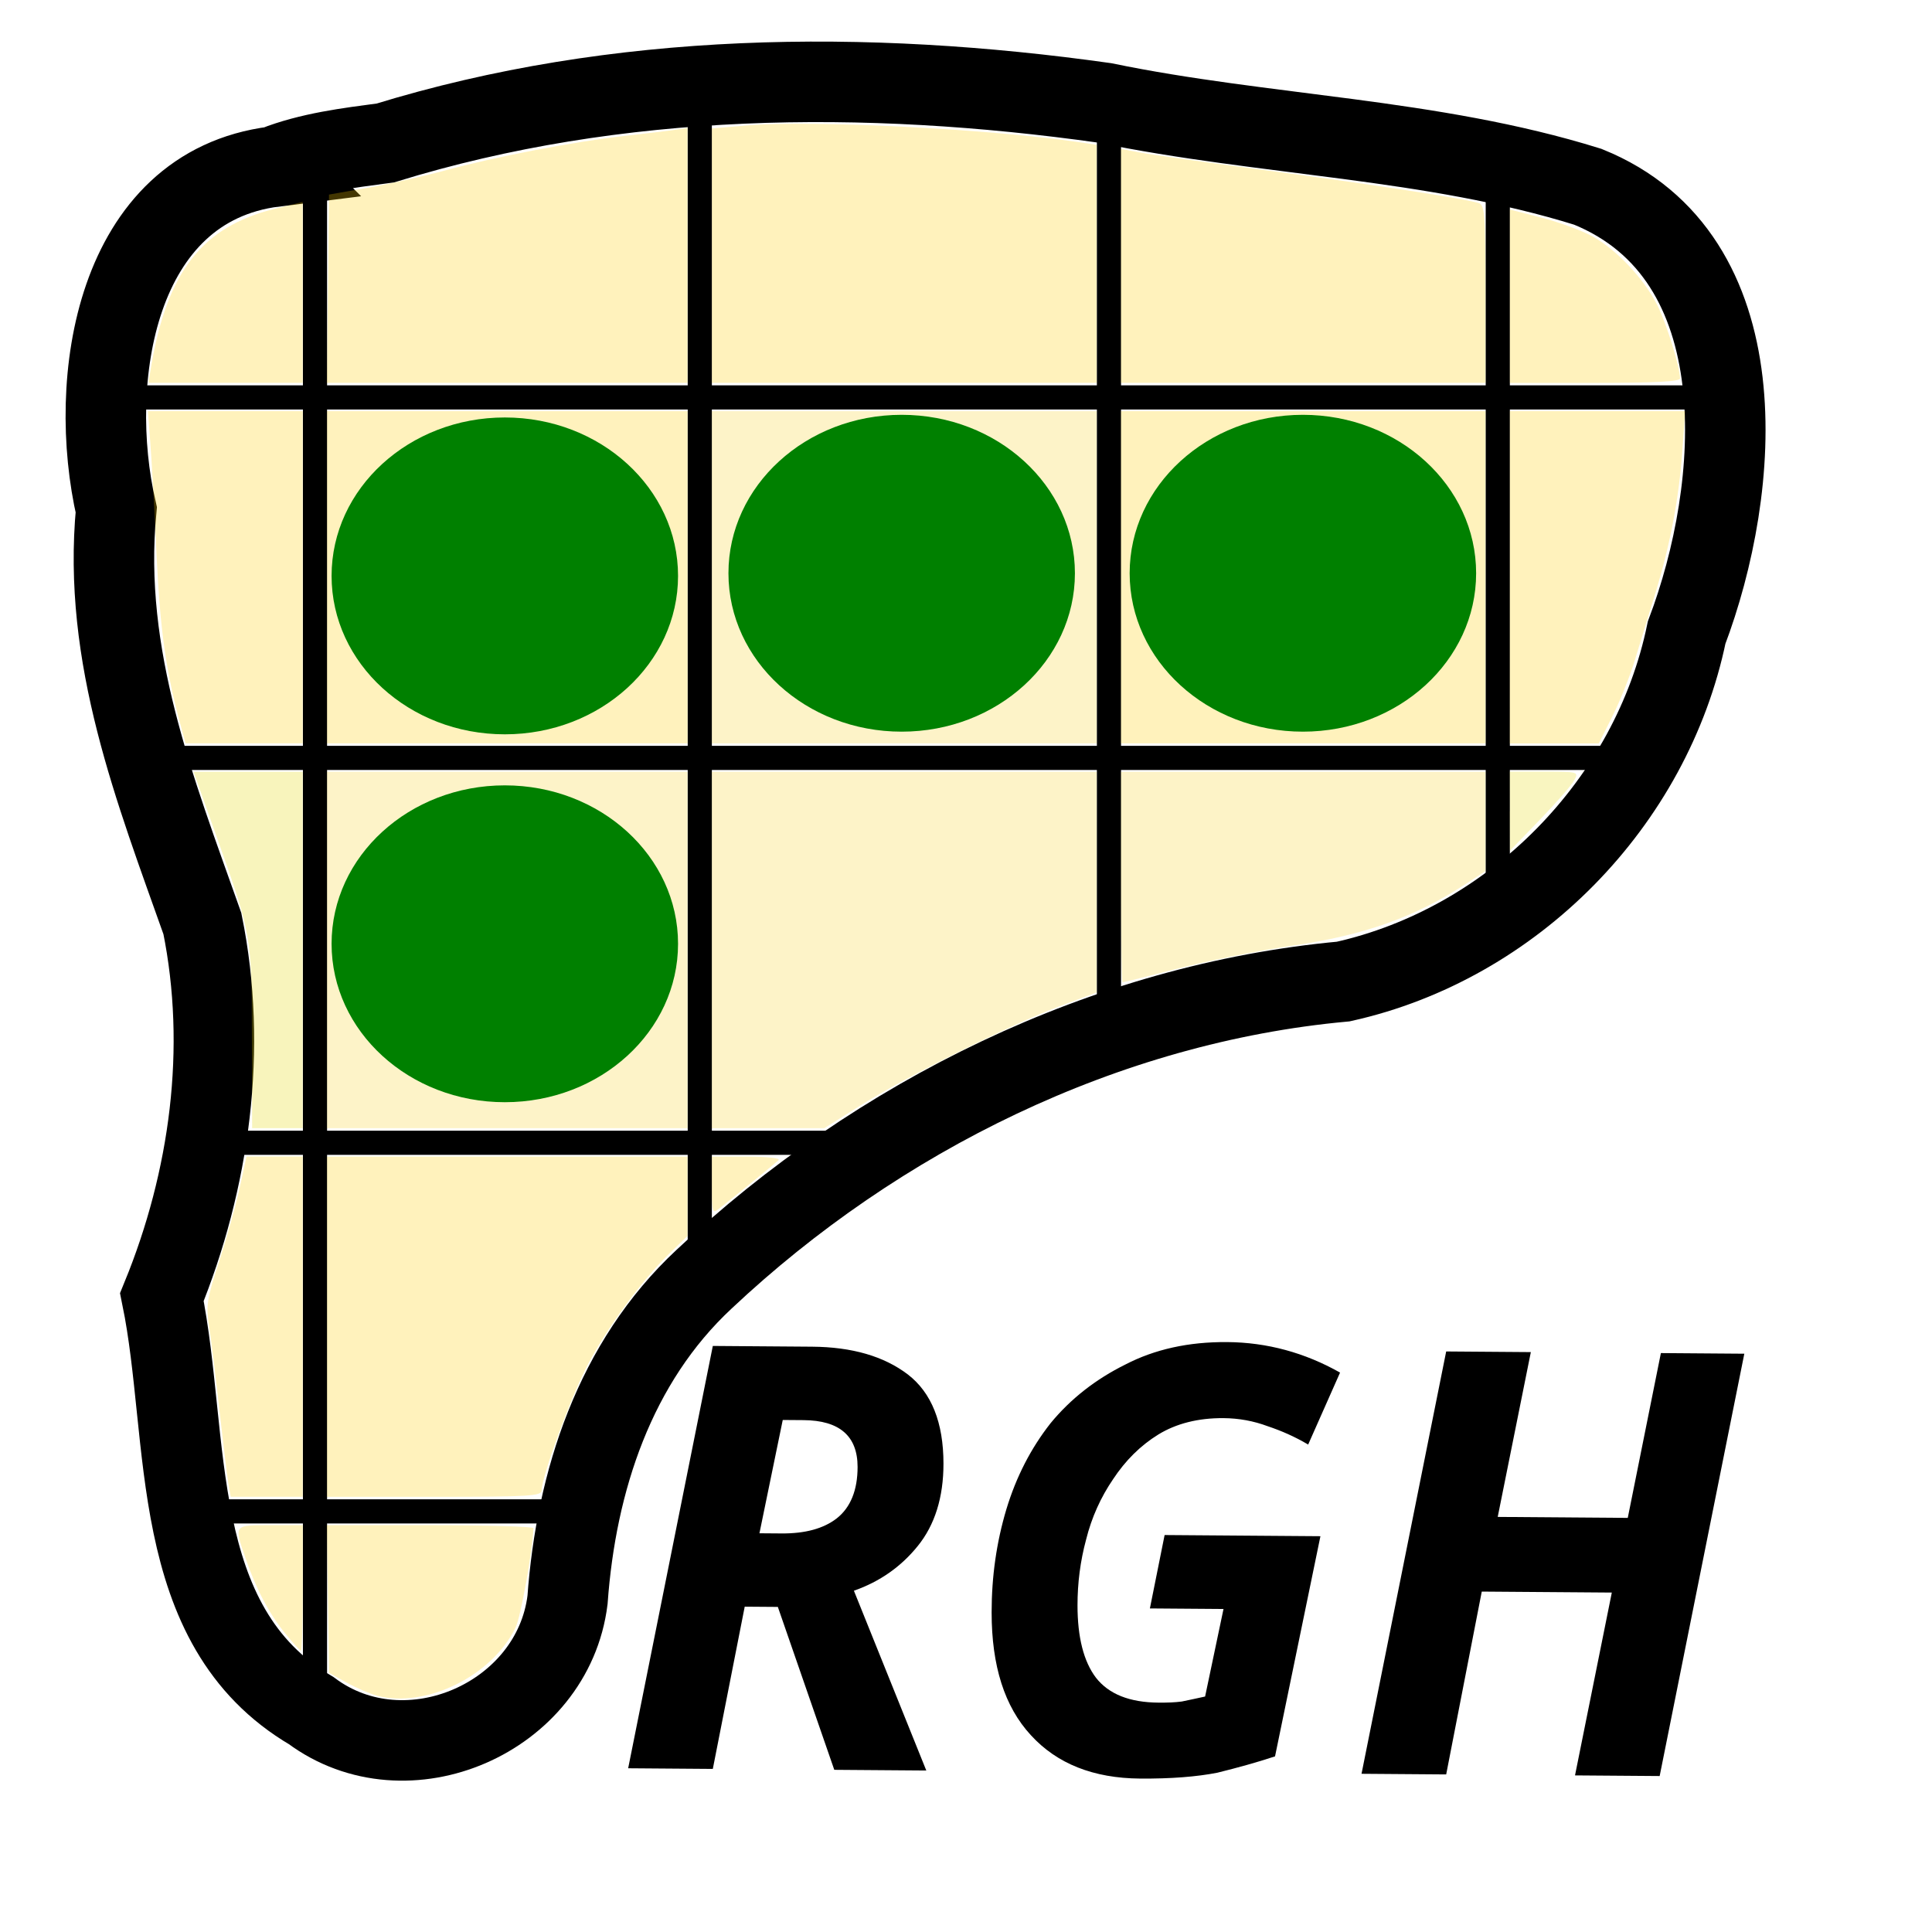
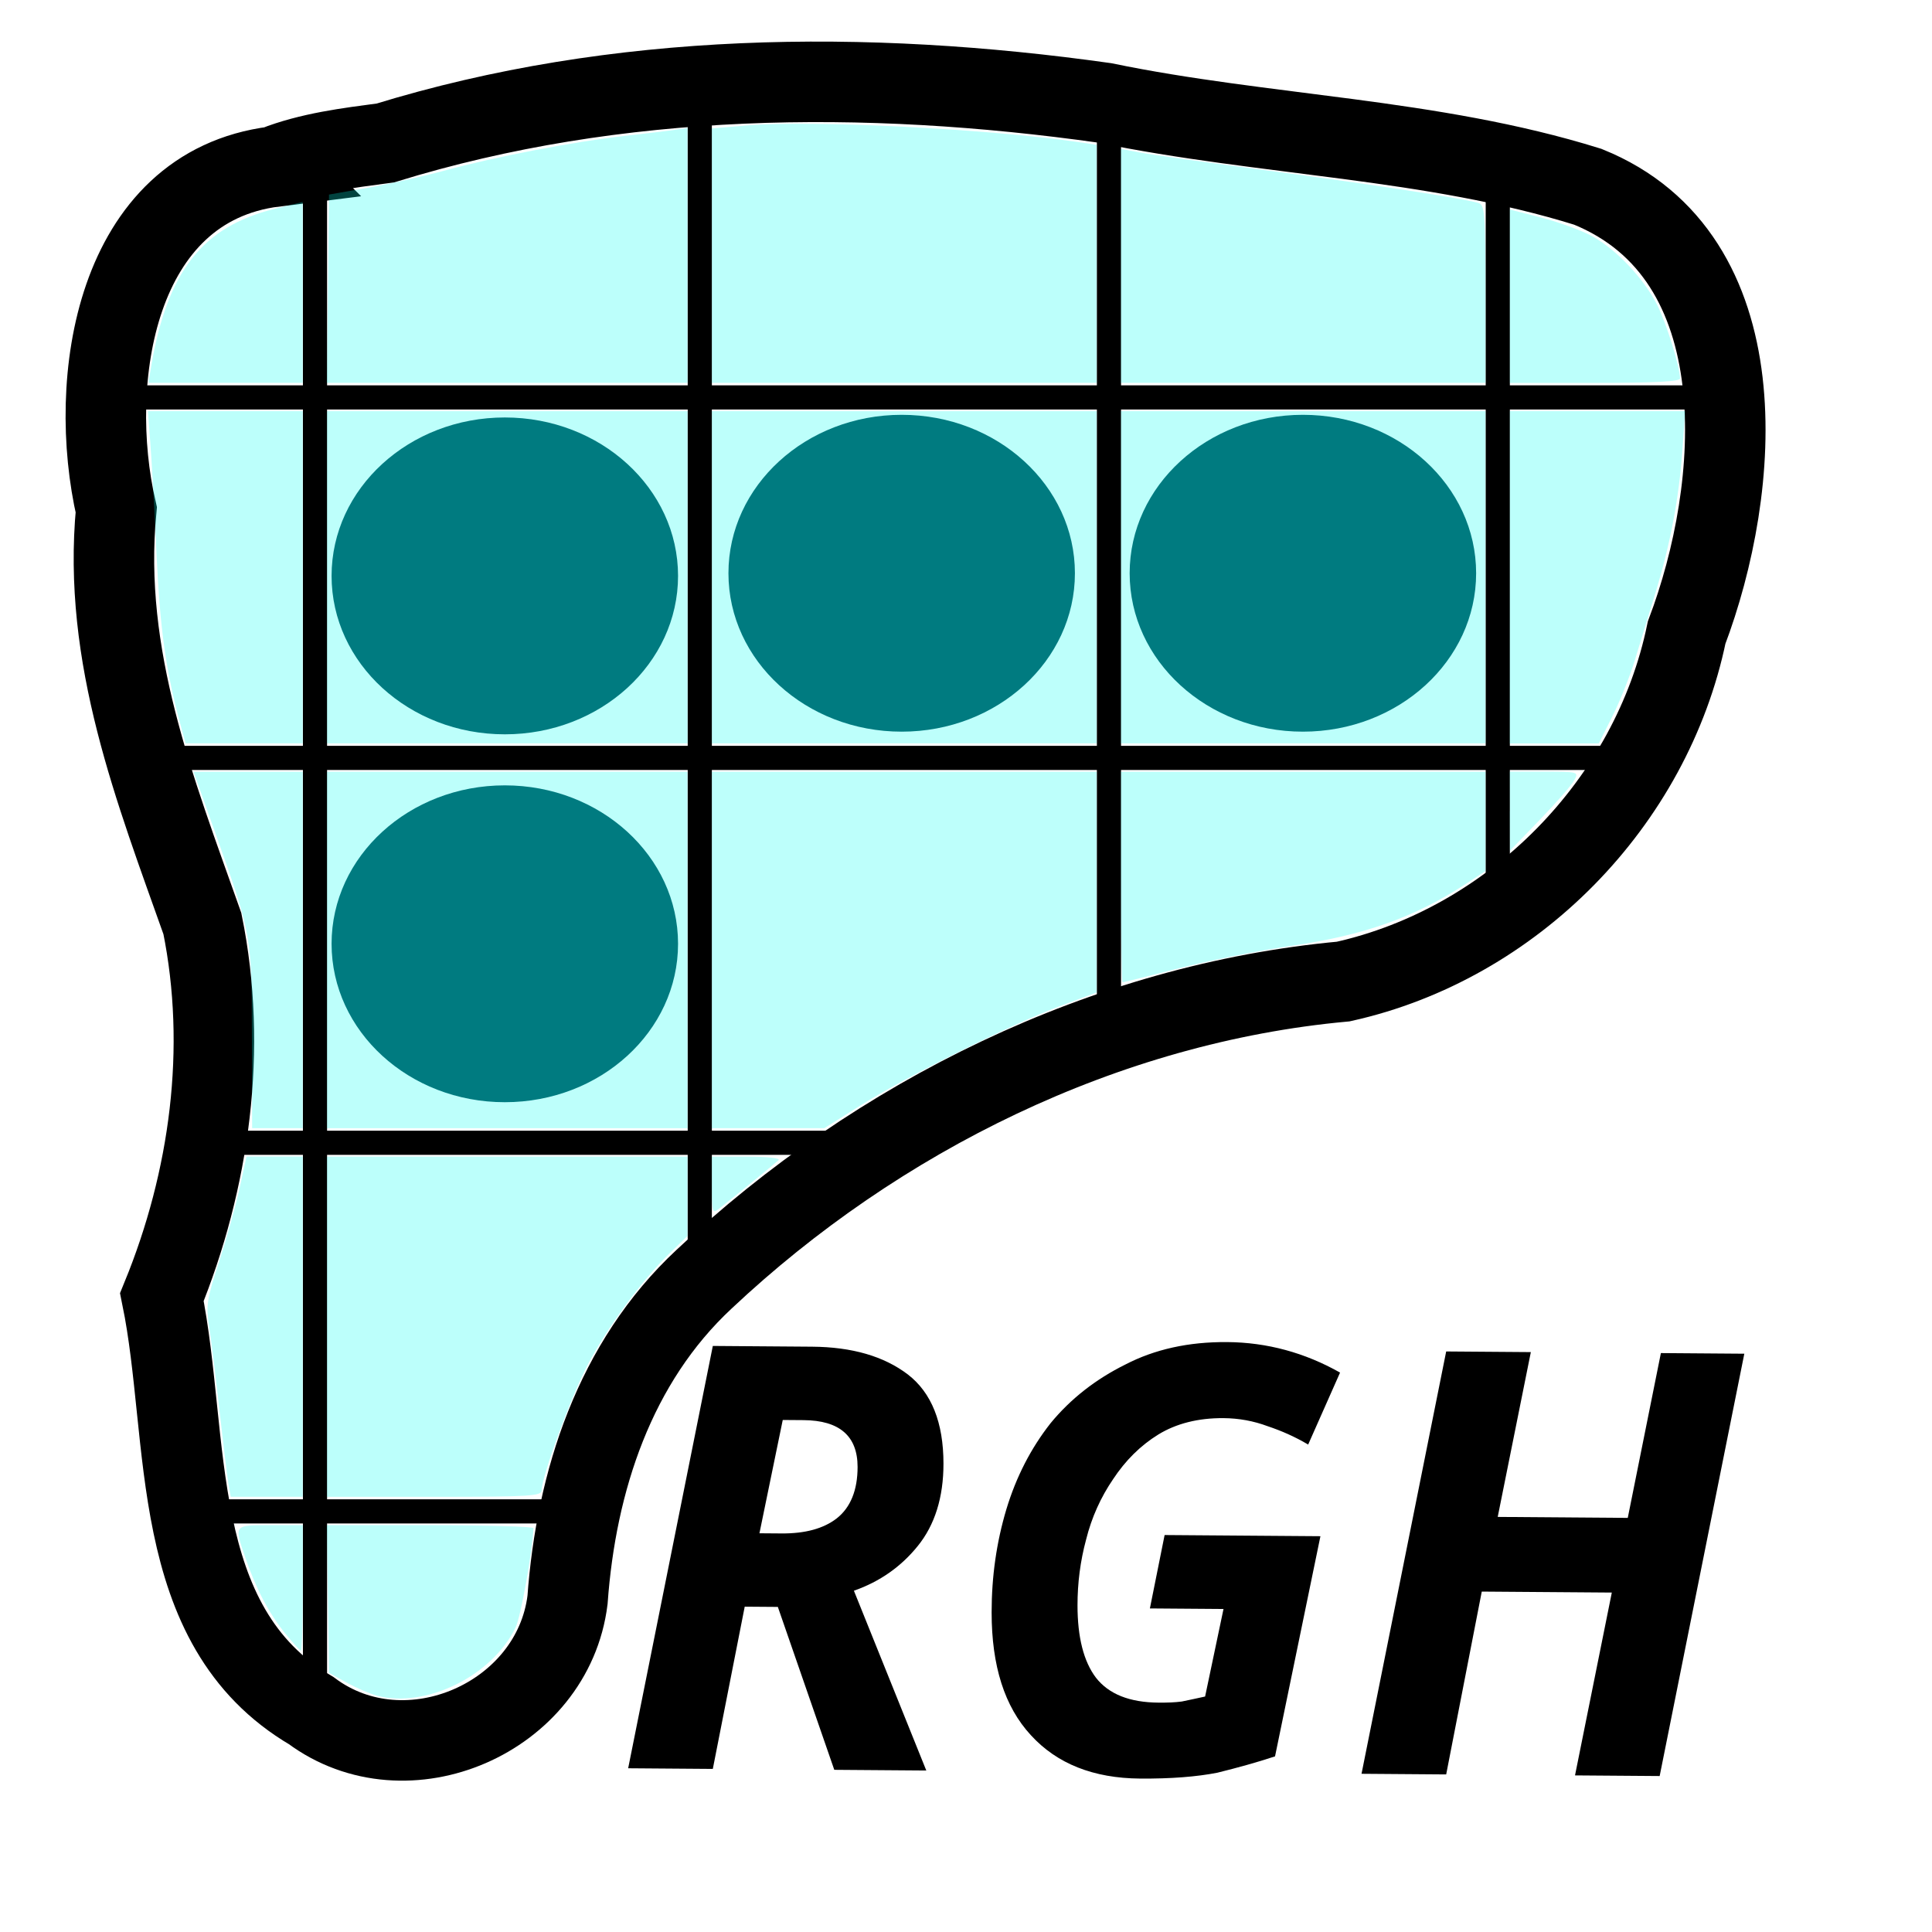
<svg xmlns="http://www.w3.org/2000/svg" width="25.6" height="25.6" id="svg5692" version="1.1" viewBox="0 0 24 24">
  <defs id="defs5694">
    <linearGradient id="linearGradient2831">
      <stop id="stop2833" offset="0" style="stop-color:#264976;stop-opacity:1;" />
      <stop style="stop-color:#3f689d;stop-opacity:1;" offset="0.333" id="stop2855" />
      <stop id="stop2835" offset="1" style="stop-color:#5689ca;stop-opacity:0;" />
    </linearGradient>
    <linearGradient id="linearGradient2380">
      <stop id="stop2382" offset="0" style="stop-color:#8cb0d8;stop-opacity:1;" />
      <stop id="stop2384" offset="1" style="stop-color:#4580bf;stop-opacity:1;" />
    </linearGradient>
    <linearGradient id="linearGradient2682">
      <stop id="stop2684" offset="0" style="stop-color:#2b5b95;stop-opacity:1;" />
      <stop id="stop2686" offset="1" style="stop-color:#5c8fce;stop-opacity:0;" />
    </linearGradient>
    <linearGradient id="linearGradient2402">
      <stop id="stop2404" offset="0" style="stop-color:#4580bf;stop-opacity:1;" />
      <stop id="stop2406" offset="1" style="stop-color:#376da5;stop-opacity:1;" />
    </linearGradient>
  </defs>
  <g id="layer2" style="display:inline" transform="translate(0,-8)">
    <text xml:space="preserve" style="font-style:normal;font-weight:normal;font-size:5.751px;line-height:0%;font-family:sans-serif;letter-spacing:0px;word-spacing:0px;fill:#000000;fill-opacity:1;stroke:none;stroke-width:0.479px;stroke-linecap:butt;stroke-linejoin:miter;stroke-opacity:1" x="7.812" y="29.169" id="text4180" transform="matrix(0.9754077,0.00734241,0,1.025212,0,0)">
      <tspan id="tspan4182" x="7.812" y="29.169" style="font-style:italic;font-variant:normal;font-weight:bold;font-stretch:normal;font-size:7.189px;line-height:125%;font-family:sans-serif;-inkscape-font-specification:'sans-serif, Bold Italic';text-align:start;writing-mode:lr-tb;text-anchor:start;stroke-width:0.479px">RGH</tspan>
    </text>
    <path style="display:inline;fill:none;fill-rule:evenodd;stroke:#000000;stroke-width:1px;stroke-linecap:butt;stroke-linejoin:miter;stroke-opacity:1" d="m 3.41,10.069 c -1.984,0.249 -2.335,2.662 -1.966,4.264 -0.175,1.825 0.481,3.477 1.07,5.14 0.315,1.551 0.093,3.183 -0.503,4.64 0.36,1.76 0.051,4.079 1.855,5.137 1.187,0.884 3.003,0.089 3.184,-1.375 0.107,-1.475 0.586,-2.951 1.698,-3.986 2.154,-2.025 4.981,-3.424 7.939,-3.696 2.108,-0.469 3.829,-2.221 4.265,-4.335 0.68,-1.793 0.92,-4.67 -1.228,-5.538 C 17.783,9.715 15.71,9.689 13.72,9.278 10.749,8.86 7.672,8.887 4.787,9.776 c -0.465,0.062 -0.938,0.119 -1.378,0.292 z" id="path4249" />
    <path style="display:inline;fill:none;fill-rule:evenodd;stroke:#000000;stroke-width:0.3;stroke-linecap:butt;stroke-linejoin:miter;stroke-miterlimit:4;stroke-dasharray:none;stroke-opacity:1" d="M 3.913,10.119 V 29.14" id="path4259" />
    <path style="display:inline;fill:none;fill-rule:evenodd;stroke:#000000;stroke-width:0.3;stroke-linecap:butt;stroke-linejoin:miter;stroke-miterlimit:4;stroke-dasharray:none;stroke-opacity:1" d="M 8.693,9.264 V 23.605" id="path4261" />
    <path style="display:inline;fill:none;fill-rule:evenodd;stroke:#000000;stroke-width:0.3;stroke-linecap:butt;stroke-linejoin:miter;stroke-miterlimit:4;stroke-dasharray:none;stroke-opacity:1" d="M 13.776,9.465 V 20.737" id="path4263" />
    <path style="display:inline;fill:none;fill-rule:evenodd;stroke:#000000;stroke-width:0.3;stroke-linecap:butt;stroke-linejoin:miter;stroke-miterlimit:4;stroke-dasharray:none;stroke-opacity:1" d="m 18.606,10.169 v 8.856" id="path4265" />
    <path style="display:inline;fill:none;fill-rule:evenodd;stroke:#000000;stroke-width:0.3;stroke-linecap:butt;stroke-linejoin:miter;stroke-miterlimit:4;stroke-dasharray:none;stroke-opacity:1" d="M 1.296,12.937 H 21.424" id="path4267" />
    <path style="display:inline;fill:none;fill-rule:evenodd;stroke:#000000;stroke-width:0.3;stroke-linecap:butt;stroke-linejoin:miter;stroke-miterlimit:4;stroke-dasharray:none;stroke-opacity:1" d="M 1.749,17.415 H 20.367" id="path4269" />
    <path style="display:inline;fill:none;fill-rule:evenodd;stroke:#000000;stroke-width:0.3;stroke-linecap:butt;stroke-linejoin:miter;stroke-miterlimit:4;stroke-dasharray:none;stroke-opacity:1" d="M 2.353,22.196 H 10.857" id="path4271" />
    <path style="display:inline;fill:none;fill-rule:evenodd;stroke:#000000;stroke-width:0.3;stroke-linecap:butt;stroke-linejoin:miter;stroke-miterlimit:4;stroke-dasharray:none;stroke-opacity:1" d="m 2.303,26.775 h 4.831" id="path4273" />
-     <path style="opacity:0.265;fill:#ffcc00;fill-opacity:1;stroke:none;stroke-width:0.3;stroke-linecap:round;stroke-linejoin:round;stroke-miterlimit:4;stroke-dasharray:none;stroke-dashoffset:0.5;stroke-opacity:1" d="M 4.074,3.586 4.087,2.417 4.565,2.333 C 4.828,2.287 5.259,2.19 5.522,2.119 6.146,1.948 7.131,1.759 7.761,1.688 8.038,1.657 8.326,1.622 8.402,1.61 l 0.138,-0.022 v 1.584 1.584 h -2.24 -2.24 z" id="path4911" transform="translate(0,8)" />
-     <path style="opacity:0.265;fill:#ffcc00;fill-opacity:1;stroke:none;stroke-width:0.3;stroke-linecap:round;stroke-linejoin:round;stroke-miterlimit:4;stroke-dasharray:none;stroke-dashoffset:0.5;stroke-opacity:1" d="M 8.843,3.175 V 1.595 L 9.283,1.558 C 10.09,1.49 12.287,1.601 13.409,1.767 l 0.214,0.032 V 3.277 4.756 H 11.233 8.843 Z" id="path4913" transform="translate(0,8)" />
-     <path style="opacity:0.265;fill:#ffcc00;fill-opacity:1;stroke:none;stroke-width:0.3;stroke-linecap:round;stroke-linejoin:round;stroke-miterlimit:4;stroke-dasharray:none;stroke-dashoffset:0.5;stroke-opacity:1" d="M 13.925,3.303 V 1.85 l 0.239,0.045 c 0.131,0.025 0.839,0.125 1.572,0.222 1.289,0.171 2.448,0.349 2.629,0.404 0.08,0.024 0.088,0.123 0.088,1.13 V 4.756 H 16.189 13.925 V 3.303 Z" id="path4915" transform="translate(0,8)" />
-     <path style="opacity:0.265;fill:#ffcc00;fill-opacity:1;stroke:none;stroke-width:0.3;stroke-linecap:round;stroke-linejoin:round;stroke-miterlimit:4;stroke-dasharray:none;stroke-dashoffset:0.5;stroke-opacity:1" d="M 18.756,3.679 V 2.603 l 0.39,0.1 c 0.214,0.055 0.498,0.158 0.63,0.23 0.299,0.162 0.642,0.524 0.809,0.852 0.114,0.225 0.285,0.775 0.285,0.916 0,0.039 -0.318,0.056 -1.057,0.056 h -1.057 z" id="path4917" transform="translate(0,8)" />
-     <path style="opacity:0.265;fill:#ffcc00;fill-opacity:1;stroke:none;stroke-width:0.3;stroke-linecap:round;stroke-linejoin:round;stroke-miterlimit:4;stroke-dasharray:none;stroke-dashoffset:0.5;stroke-opacity:1" d="M 1.875,4.567 C 2.075,3.376 2.508,2.819 3.408,2.595 L 3.76,2.508 V 3.632 4.756 H 2.802 1.844 Z" id="path4919" transform="translate(0,8)" />
-     <path style="opacity:0.265;fill:#ffcc00;fill-opacity:1;stroke:none;stroke-width:0.3;stroke-linecap:round;stroke-linejoin:round;stroke-miterlimit:4;stroke-dasharray:none;stroke-dashoffset:0.5;stroke-opacity:1" d="M 2.247,9.021 C 2.061,8.339 1.989,7.832 1.945,6.895 1.919,6.341 1.884,5.713 1.867,5.498 L 1.837,5.108 H 2.799 3.76 V 7.171 9.234 H 3.033 2.305 Z" id="path4921" transform="translate(0,8)" />
-     <path style="opacity:0.26;fill:#f6d229;fill-opacity:1;stroke:none;stroke-width:0.3;stroke-linecap:round;stroke-linejoin:round;stroke-miterlimit:4;stroke-dasharray:none;stroke-dashoffset:0.5;stroke-opacity:1" d="M 8.843,7.171 V 5.108 h 2.39 2.39 V 7.171 9.234 H 11.233 8.843 Z" id="path4923" transform="translate(0,8)" />
-     <path style="opacity:0.26;fill:#ffcc00;fill-opacity:1;stroke:none;stroke-width:0.3;stroke-linecap:round;stroke-linejoin:round;stroke-miterlimit:4;stroke-dasharray:none;stroke-dashoffset:0.5;stroke-opacity:1" d="M 4.062,7.171 V 5.108 H 6.302 8.541 V 7.171 9.234 H 6.302 4.062 Z" id="path4925" transform="translate(0,8)" />
-     <path style="opacity:0.265;fill:#ffcc00;fill-opacity:1;stroke:none;stroke-width:0.3;stroke-linecap:round;stroke-linejoin:round;stroke-miterlimit:4;stroke-dasharray:none;stroke-dashoffset:0.5;stroke-opacity:1" d="M 13.925,7.171 V 5.108 h 2.264 2.264 v 2.063 2.063 h -2.264 -2.264 z" id="path4927" transform="translate(0,8)" />
-     <path style="opacity:0.265;fill:#ffcc00;fill-opacity:1;stroke:none;stroke-width:0.3;stroke-linecap:round;stroke-linejoin:round;stroke-miterlimit:4;stroke-dasharray:none;stroke-dashoffset:0.5;stroke-opacity:1" d="M 18.756,7.171 V 5.108 h 1.089 1.089 l -0.034,0.478 c -0.043,0.605 -0.151,1.178 -0.338,1.787 -0.081,0.263 -0.195,0.637 -0.254,0.83 -0.059,0.194 -0.183,0.505 -0.277,0.692 l -0.17,0.34 h -0.553 -0.553 z" id="path4929" transform="translate(0,8)" />
-     <path style="opacity:0.265;fill:#e6d600;fill-opacity:1;stroke:none;stroke-width:0.3;stroke-linecap:round;stroke-linejoin:round;stroke-miterlimit:4;stroke-dasharray:none;stroke-dashoffset:0.5;stroke-opacity:1" d="M 3.129,12.895 C 3.127,11.624 3.126,11.617 2.686,10.379 L 2.404,9.587 h 0.678 0.678 v 2.214 2.214 l -0.314,-3.4e-5 -0.314,-3.4e-5 z" id="path4931" transform="translate(0,8)" />
-     <path style="opacity:0.26;fill:#f6d229;fill-opacity:1;stroke:none;stroke-width:0.3;stroke-linecap:round;stroke-linejoin:round;stroke-miterlimit:4;stroke-dasharray:none;stroke-dashoffset:0.5;stroke-opacity:1" d="M 4.062,11.801 V 9.587 h 2.239 2.239 v 2.214 2.214 H 6.302 4.062 Z" id="path4933" transform="translate(0,8)" />
-     <path style="opacity:0.26;fill:#f6d229;fill-opacity:1;stroke:none;stroke-width:0.3;stroke-linecap:round;stroke-linejoin:round;stroke-miterlimit:4;stroke-dasharray:none;stroke-dashoffset:0.5;stroke-opacity:1" d="M 8.843,11.801 V 9.587 h 2.39 2.39 l -4.83e-4,1.371 -4.83e-4,1.371 -0.465,0.173 c -0.593,0.22 -1.894,0.869 -2.471,1.232 l -0.446,0.281 H 9.542 8.843 Z" id="path4935" transform="translate(0,8)" />
-     <path style="opacity:0.265;fill:#f6d229;fill-opacity:1;stroke:none;stroke-width:0.3;stroke-linecap:round;stroke-linejoin:round;stroke-miterlimit:4;stroke-dasharray:none;stroke-dashoffset:0.5;stroke-opacity:1" d="M 13.925,10.895 V 9.587 h 2.264 2.264 v 0.617 0.617 l -0.239,0.156 c -0.644,0.42 -1.263,0.64 -2.181,0.774 -0.391,0.057 -1.016,0.182 -1.39,0.278 -0.374,0.096 -0.688,0.174 -0.699,0.174 -0.011,0 -0.019,-0.589 -0.019,-1.308 z" id="path4937" transform="translate(0,8)" />
-     <path style="opacity:0.247;fill:#e6d600;fill-opacity:1;stroke:none;stroke-width:0.3;stroke-linecap:round;stroke-linejoin:round;stroke-miterlimit:4;stroke-dasharray:none;stroke-dashoffset:0.5;stroke-opacity:1" d="m 18.757,10.077 -0.002,-0.491 h 0.429 c 0.423,0 0.429,0.002 0.372,0.107 -0.032,0.059 -0.224,0.28 -0.428,0.491 l -0.371,0.384 -0.002,-0.491 z" id="path4939" transform="translate(0,8)" />
-     <path style="opacity:0.265;fill:#ffcc00;fill-opacity:1;stroke:none;stroke-width:0.3;stroke-linecap:round;stroke-linejoin:round;stroke-miterlimit:4;stroke-dasharray:none;stroke-dashoffset:0.5;stroke-opacity:1" d="m 4.062,16.481 v -2.113 h 2.239 2.239 v 0.493 0.493 L 8.31,15.577 c -0.34,0.331 -0.773,0.923 -1.015,1.388 -0.206,0.396 -0.566,1.381 -0.566,1.547 0,0.073 -0.137,0.082 -1.333,0.082 H 4.062 v -2.113 z" id="path4941" transform="translate(0,8)" />
-     <path style="opacity:0.265;fill:#ffcc00;fill-opacity:1;stroke:none;stroke-width:0.3;stroke-linecap:round;stroke-linejoin:round;stroke-miterlimit:4;stroke-dasharray:none;stroke-dashoffset:0.5;stroke-opacity:1" d="M 2.837,18.43 C 2.822,18.34 2.773,17.939 2.728,17.537 2.684,17.136 2.627,16.669 2.6,16.499 2.557,16.216 2.566,16.149 2.722,15.669 2.816,15.382 2.93,14.972 2.977,14.757 l 0.085,-0.39 h 0.349 0.349 v 2.113 2.113 H 3.313 2.866 Z" id="path4943" transform="translate(0,8)" />
-     <path style="opacity:0.26;fill:#ffcc00;fill-opacity:1;stroke:none;stroke-width:0.3;stroke-linecap:round;stroke-linejoin:round;stroke-miterlimit:4;stroke-dasharray:none;stroke-dashoffset:0.5;stroke-opacity:1" d="m 8.843,14.726 v -0.358 h 0.438 c 0.257,0 0.418,0.018 0.39,0.045 -0.046,0.043 -0.56,0.462 -0.74,0.603 -0.082,0.064 -0.088,0.045 -0.088,-0.289 z" id="path4945" transform="translate(0,8)" />
-     <path style="opacity:0.265;fill:#ffcc00;fill-opacity:1;stroke:none;stroke-width:0.3;stroke-linecap:round;stroke-linejoin:round;stroke-miterlimit:4;stroke-dasharray:none;stroke-dashoffset:0.5;stroke-opacity:1" d="M 3.543,20.292 C 3.342,20.043 3.182,19.741 3.05,19.356 2.906,18.938 2.9,18.946 3.358,18.946 h 0.403 v 0.78 c 0,0.429 -0.01,0.78 -0.022,0.78 -0.012,0 -0.1,-0.096 -0.195,-0.214 z" id="path4947" transform="translate(0,8)" />
-     <path style="opacity:0.265;fill:#ffcc00;fill-opacity:1;stroke:none;stroke-width:0.3;stroke-linecap:round;stroke-linejoin:round;stroke-miterlimit:4;stroke-dasharray:none;stroke-dashoffset:0.5;stroke-opacity:1" d="M 4.686,21.065 C 4.6,21.043 4.43,20.97 4.309,20.903 L 4.087,20.781 4.074,19.864 4.06,18.946 h 1.284 c 0.706,0 1.284,0.017 1.283,0.038 -0.012,0.285 -0.157,1.096 -0.22,1.228 -0.286,0.602 -1.109,1.011 -1.721,0.854 z" id="path4949" transform="translate(0,8)" />
-     <ellipse id="path3741-9-7" cx="11.201" cy="15.121" rx="2.152" ry="1.968" style="display:inline;fill:#008000;stroke-width:1.977" />
-     <ellipse id="path3741-9-7-6" cx="16.185" cy="15.121" rx="2.152" ry="1.968" style="display:inline;fill:#008000;stroke-width:1.977" />
-     <ellipse id="path3741-9-7-5" cx="6.271" cy="15.154" rx="2.152" ry="1.968" style="display:inline;fill:#008000;stroke-width:1.977" />
-     <ellipse id="path3741-9-7-0" cx="6.271" cy="19.724" rx="2.152" ry="1.968" style="display:inline;fill:#008000;stroke-width:1.977" />
+     <path style="opacity:0.265;fill:#00ffef;fill-opacity:1;stroke:none;stroke-width:0.3;stroke-linecap:round;stroke-linejoin:round;stroke-miterlimit:4;stroke-dasharray:none;stroke-dashoffset:0.5;stroke-opacity:1" d="M 4.074,3.586 4.087,2.417 4.565,2.333 C 4.828,2.287 5.259,2.19 5.522,2.119 6.146,1.948 7.131,1.759 7.761,1.688 8.038,1.657 8.326,1.622 8.402,1.61 l 0.138,-0.022 v 1.584 1.584 h -2.24 -2.24 z" id="path4911" transform="translate(0,8)" />
+     <path style="opacity:0.265;fill:#00ffef;fill-opacity:1;stroke:none;stroke-width:0.3;stroke-linecap:round;stroke-linejoin:round;stroke-miterlimit:4;stroke-dasharray:none;stroke-dashoffset:0.5;stroke-opacity:1" d="M 8.843,3.175 V 1.595 L 9.283,1.558 C 10.09,1.49 12.287,1.601 13.409,1.767 l 0.214,0.032 V 3.277 4.756 H 11.233 8.843 Z" id="path4913" transform="translate(0,8)" />
+     <path style="opacity:0.265;fill:#00ffef;fill-opacity:1;stroke:none;stroke-width:0.3;stroke-linecap:round;stroke-linejoin:round;stroke-miterlimit:4;stroke-dasharray:none;stroke-dashoffset:0.5;stroke-opacity:1" d="M 13.925,3.303 V 1.85 l 0.239,0.045 c 0.131,0.025 0.839,0.125 1.572,0.222 1.289,0.171 2.448,0.349 2.629,0.404 0.08,0.024 0.088,0.123 0.088,1.13 V 4.756 H 16.189 13.925 V 3.303 Z" id="path4915" transform="translate(0,8)" />
+     <path style="opacity:0.265;fill:#00ffef;fill-opacity:1;stroke:none;stroke-width:0.3;stroke-linecap:round;stroke-linejoin:round;stroke-miterlimit:4;stroke-dasharray:none;stroke-dashoffset:0.5;stroke-opacity:1" d="M 18.756,3.679 V 2.603 l 0.39,0.1 c 0.214,0.055 0.498,0.158 0.63,0.23 0.299,0.162 0.642,0.524 0.809,0.852 0.114,0.225 0.285,0.775 0.285,0.916 0,0.039 -0.318,0.056 -1.057,0.056 h -1.057 z" id="path4917" transform="translate(0,8)" />
+     <path style="opacity:0.265;fill:#00ffef;fill-opacity:1;stroke:none;stroke-width:0.3;stroke-linecap:round;stroke-linejoin:round;stroke-miterlimit:4;stroke-dasharray:none;stroke-dashoffset:0.5;stroke-opacity:1" d="M 1.875,4.567 C 2.075,3.376 2.508,2.819 3.408,2.595 L 3.76,2.508 V 3.632 4.756 H 2.802 1.844 Z" id="path4919" transform="translate(0,8)" />
+     <path style="opacity:0.265;fill:#00ffef;fill-opacity:1;stroke:none;stroke-width:0.3;stroke-linecap:round;stroke-linejoin:round;stroke-miterlimit:4;stroke-dasharray:none;stroke-dashoffset:0.5;stroke-opacity:1" d="M 2.247,9.021 C 2.061,8.339 1.989,7.832 1.945,6.895 1.919,6.341 1.884,5.713 1.867,5.498 L 1.837,5.108 H 2.799 3.76 V 7.171 9.234 H 3.033 2.305 Z" id="path4921" transform="translate(0,8)" />
+     <path style="opacity:0.26;fill:#00ffef;fill-opacity:1;stroke:none;stroke-width:0.3;stroke-linecap:round;stroke-linejoin:round;stroke-miterlimit:4;stroke-dasharray:none;stroke-dashoffset:0.5;stroke-opacity:1" d="M 8.843,7.171 V 5.108 h 2.39 2.39 V 7.171 9.234 H 11.233 8.843 Z" id="path4923" transform="translate(0,8)" />
+     <path style="opacity:0.26;fill:#00ffef;fill-opacity:1;stroke:none;stroke-width:0.3;stroke-linecap:round;stroke-linejoin:round;stroke-miterlimit:4;stroke-dasharray:none;stroke-dashoffset:0.5;stroke-opacity:1" d="M 4.062,7.171 V 5.108 H 6.302 8.541 V 7.171 9.234 H 6.302 4.062 Z" id="path4925" transform="translate(0,8)" />
+     <path style="opacity:0.265;fill:#00ffef;fill-opacity:1;stroke:none;stroke-width:0.3;stroke-linecap:round;stroke-linejoin:round;stroke-miterlimit:4;stroke-dasharray:none;stroke-dashoffset:0.5;stroke-opacity:1" d="M 13.925,7.171 V 5.108 h 2.264 2.264 v 2.063 2.063 h -2.264 -2.264 z" id="path4927" transform="translate(0,8)" />
+     <path style="opacity:0.265;fill:#00ffef;fill-opacity:1;stroke:none;stroke-width:0.3;stroke-linecap:round;stroke-linejoin:round;stroke-miterlimit:4;stroke-dasharray:none;stroke-dashoffset:0.5;stroke-opacity:1" d="M 18.756,7.171 V 5.108 h 1.089 1.089 l -0.034,0.478 c -0.043,0.605 -0.151,1.178 -0.338,1.787 -0.081,0.263 -0.195,0.637 -0.254,0.83 -0.059,0.194 -0.183,0.505 -0.277,0.692 l -0.17,0.34 h -0.553 -0.553 z" id="path4929" transform="translate(0,8)" />
+     <path style="opacity:0.265;fill:#00ffef;fill-opacity:1;stroke:none;stroke-width:0.3;stroke-linecap:round;stroke-linejoin:round;stroke-miterlimit:4;stroke-dasharray:none;stroke-dashoffset:0.5;stroke-opacity:1" d="M 3.129,12.895 C 3.127,11.624 3.126,11.617 2.686,10.379 L 2.404,9.587 h 0.678 0.678 v 2.214 2.214 l -0.314,-3.4e-5 -0.314,-3.4e-5 z" id="path4931" transform="translate(0,8)" />
+     <path style="opacity:0.26;fill:#00ffef;fill-opacity:1;stroke:none;stroke-width:0.3;stroke-linecap:round;stroke-linejoin:round;stroke-miterlimit:4;stroke-dasharray:none;stroke-dashoffset:0.5;stroke-opacity:1" d="M 4.062,11.801 V 9.587 h 2.239 2.239 v 2.214 2.214 H 6.302 4.062 Z" id="path4933" transform="translate(0,8)" />
+     <path style="opacity:0.26;fill:#00ffef;fill-opacity:1;stroke:none;stroke-width:0.3;stroke-linecap:round;stroke-linejoin:round;stroke-miterlimit:4;stroke-dasharray:none;stroke-dashoffset:0.5;stroke-opacity:1" d="M 8.843,11.801 V 9.587 h 2.39 2.39 l -4.83e-4,1.371 -4.83e-4,1.371 -0.465,0.173 c -0.593,0.22 -1.894,0.869 -2.471,1.232 l -0.446,0.281 H 9.542 8.843 Z" id="path4935" transform="translate(0,8)" />
+     <path style="opacity:0.265;fill:#00ffef;fill-opacity:1;stroke:none;stroke-width:0.3;stroke-linecap:round;stroke-linejoin:round;stroke-miterlimit:4;stroke-dasharray:none;stroke-dashoffset:0.5;stroke-opacity:1" d="M 13.925,10.895 V 9.587 h 2.264 2.264 v 0.617 0.617 l -0.239,0.156 c -0.644,0.42 -1.263,0.64 -2.181,0.774 -0.391,0.057 -1.016,0.182 -1.39,0.278 -0.374,0.096 -0.688,0.174 -0.699,0.174 -0.011,0 -0.019,-0.589 -0.019,-1.308 z" id="path4937" transform="translate(0,8)" />
+     <path style="opacity:0.247;fill:#00ffef;fill-opacity:1;stroke:none;stroke-width:0.3;stroke-linecap:round;stroke-linejoin:round;stroke-miterlimit:4;stroke-dasharray:none;stroke-dashoffset:0.5;stroke-opacity:1" d="m 18.757,10.077 -0.002,-0.491 h 0.429 c 0.423,0 0.429,0.002 0.372,0.107 -0.032,0.059 -0.224,0.28 -0.428,0.491 l -0.371,0.384 -0.002,-0.491 z" id="path4939" transform="translate(0,8)" />
+     <path style="opacity:0.265;fill:#00ffef;fill-opacity:1;stroke:none;stroke-width:0.3;stroke-linecap:round;stroke-linejoin:round;stroke-miterlimit:4;stroke-dasharray:none;stroke-dashoffset:0.5;stroke-opacity:1" d="m 4.062,16.481 v -2.113 h 2.239 2.239 v 0.493 0.493 L 8.31,15.577 c -0.34,0.331 -0.773,0.923 -1.015,1.388 -0.206,0.396 -0.566,1.381 -0.566,1.547 0,0.073 -0.137,0.082 -1.333,0.082 H 4.062 v -2.113 z" id="path4941" transform="translate(0,8)" />
+     <path style="opacity:0.265;fill:#00ffef;fill-opacity:1;stroke:none;stroke-width:0.3;stroke-linecap:round;stroke-linejoin:round;stroke-miterlimit:4;stroke-dasharray:none;stroke-dashoffset:0.5;stroke-opacity:1" d="M 2.837,18.43 C 2.822,18.34 2.773,17.939 2.728,17.537 2.684,17.136 2.627,16.669 2.6,16.499 2.557,16.216 2.566,16.149 2.722,15.669 2.816,15.382 2.93,14.972 2.977,14.757 l 0.085,-0.39 h 0.349 0.349 v 2.113 2.113 H 3.313 2.866 Z" id="path4943" transform="translate(0,8)" />
+     <path style="opacity:0.26;fill:#00ffef;fill-opacity:1;stroke:none;stroke-width:0.3;stroke-linecap:round;stroke-linejoin:round;stroke-miterlimit:4;stroke-dasharray:none;stroke-dashoffset:0.5;stroke-opacity:1" d="m 8.843,14.726 v -0.358 h 0.438 c 0.257,0 0.418,0.018 0.39,0.045 -0.046,0.043 -0.56,0.462 -0.74,0.603 -0.082,0.064 -0.088,0.045 -0.088,-0.289 z" id="path4945" transform="translate(0,8)" />
+     <path style="opacity:0.265;fill:#00ffef;fill-opacity:1;stroke:none;stroke-width:0.3;stroke-linecap:round;stroke-linejoin:round;stroke-miterlimit:4;stroke-dasharray:none;stroke-dashoffset:0.5;stroke-opacity:1" d="M 3.543,20.292 C 3.342,20.043 3.182,19.741 3.05,19.356 2.906,18.938 2.9,18.946 3.358,18.946 h 0.403 v 0.78 c 0,0.429 -0.01,0.78 -0.022,0.78 -0.012,0 -0.1,-0.096 -0.195,-0.214 z" id="path4947" transform="translate(0,8)" />
+     <path style="opacity:0.265;fill:#00ffef;fill-opacity:1;stroke:none;stroke-width:0.3;stroke-linecap:round;stroke-linejoin:round;stroke-miterlimit:4;stroke-dasharray:none;stroke-dashoffset:0.5;stroke-opacity:1" d="M 4.686,21.065 C 4.6,21.043 4.43,20.97 4.309,20.903 L 4.087,20.781 4.074,19.864 4.06,18.946 h 1.284 c 0.706,0 1.284,0.017 1.283,0.038 -0.012,0.285 -0.157,1.096 -0.22,1.228 -0.286,0.602 -1.109,1.011 -1.721,0.854 z" id="path4949" transform="translate(0,8)" />
+     <ellipse id="path3741-9-7" cx="11.201" cy="15.121" rx="2.152" ry="1.968" style="display:inline;fill:#007b80;stroke-width:1.977;fill-opacity:1" />
+     <ellipse id="path3741-9-7-6" cx="16.185" cy="15.121" rx="2.152" ry="1.968" style="display:inline;fill:#007b80;stroke-width:1.977;fill-opacity:1" />
+     <ellipse id="path3741-9-7-5" cx="6.271" cy="15.154" rx="2.152" ry="1.968" style="display:inline;fill:#007b80;stroke-width:1.977;fill-opacity:1" />
+     <ellipse id="path3741-9-7-0" cx="6.271" cy="19.724" rx="2.152" ry="1.968" style="display:inline;fill:#007b80;stroke-width:1.977;fill-opacity:1" />
  </g>
</svg>
